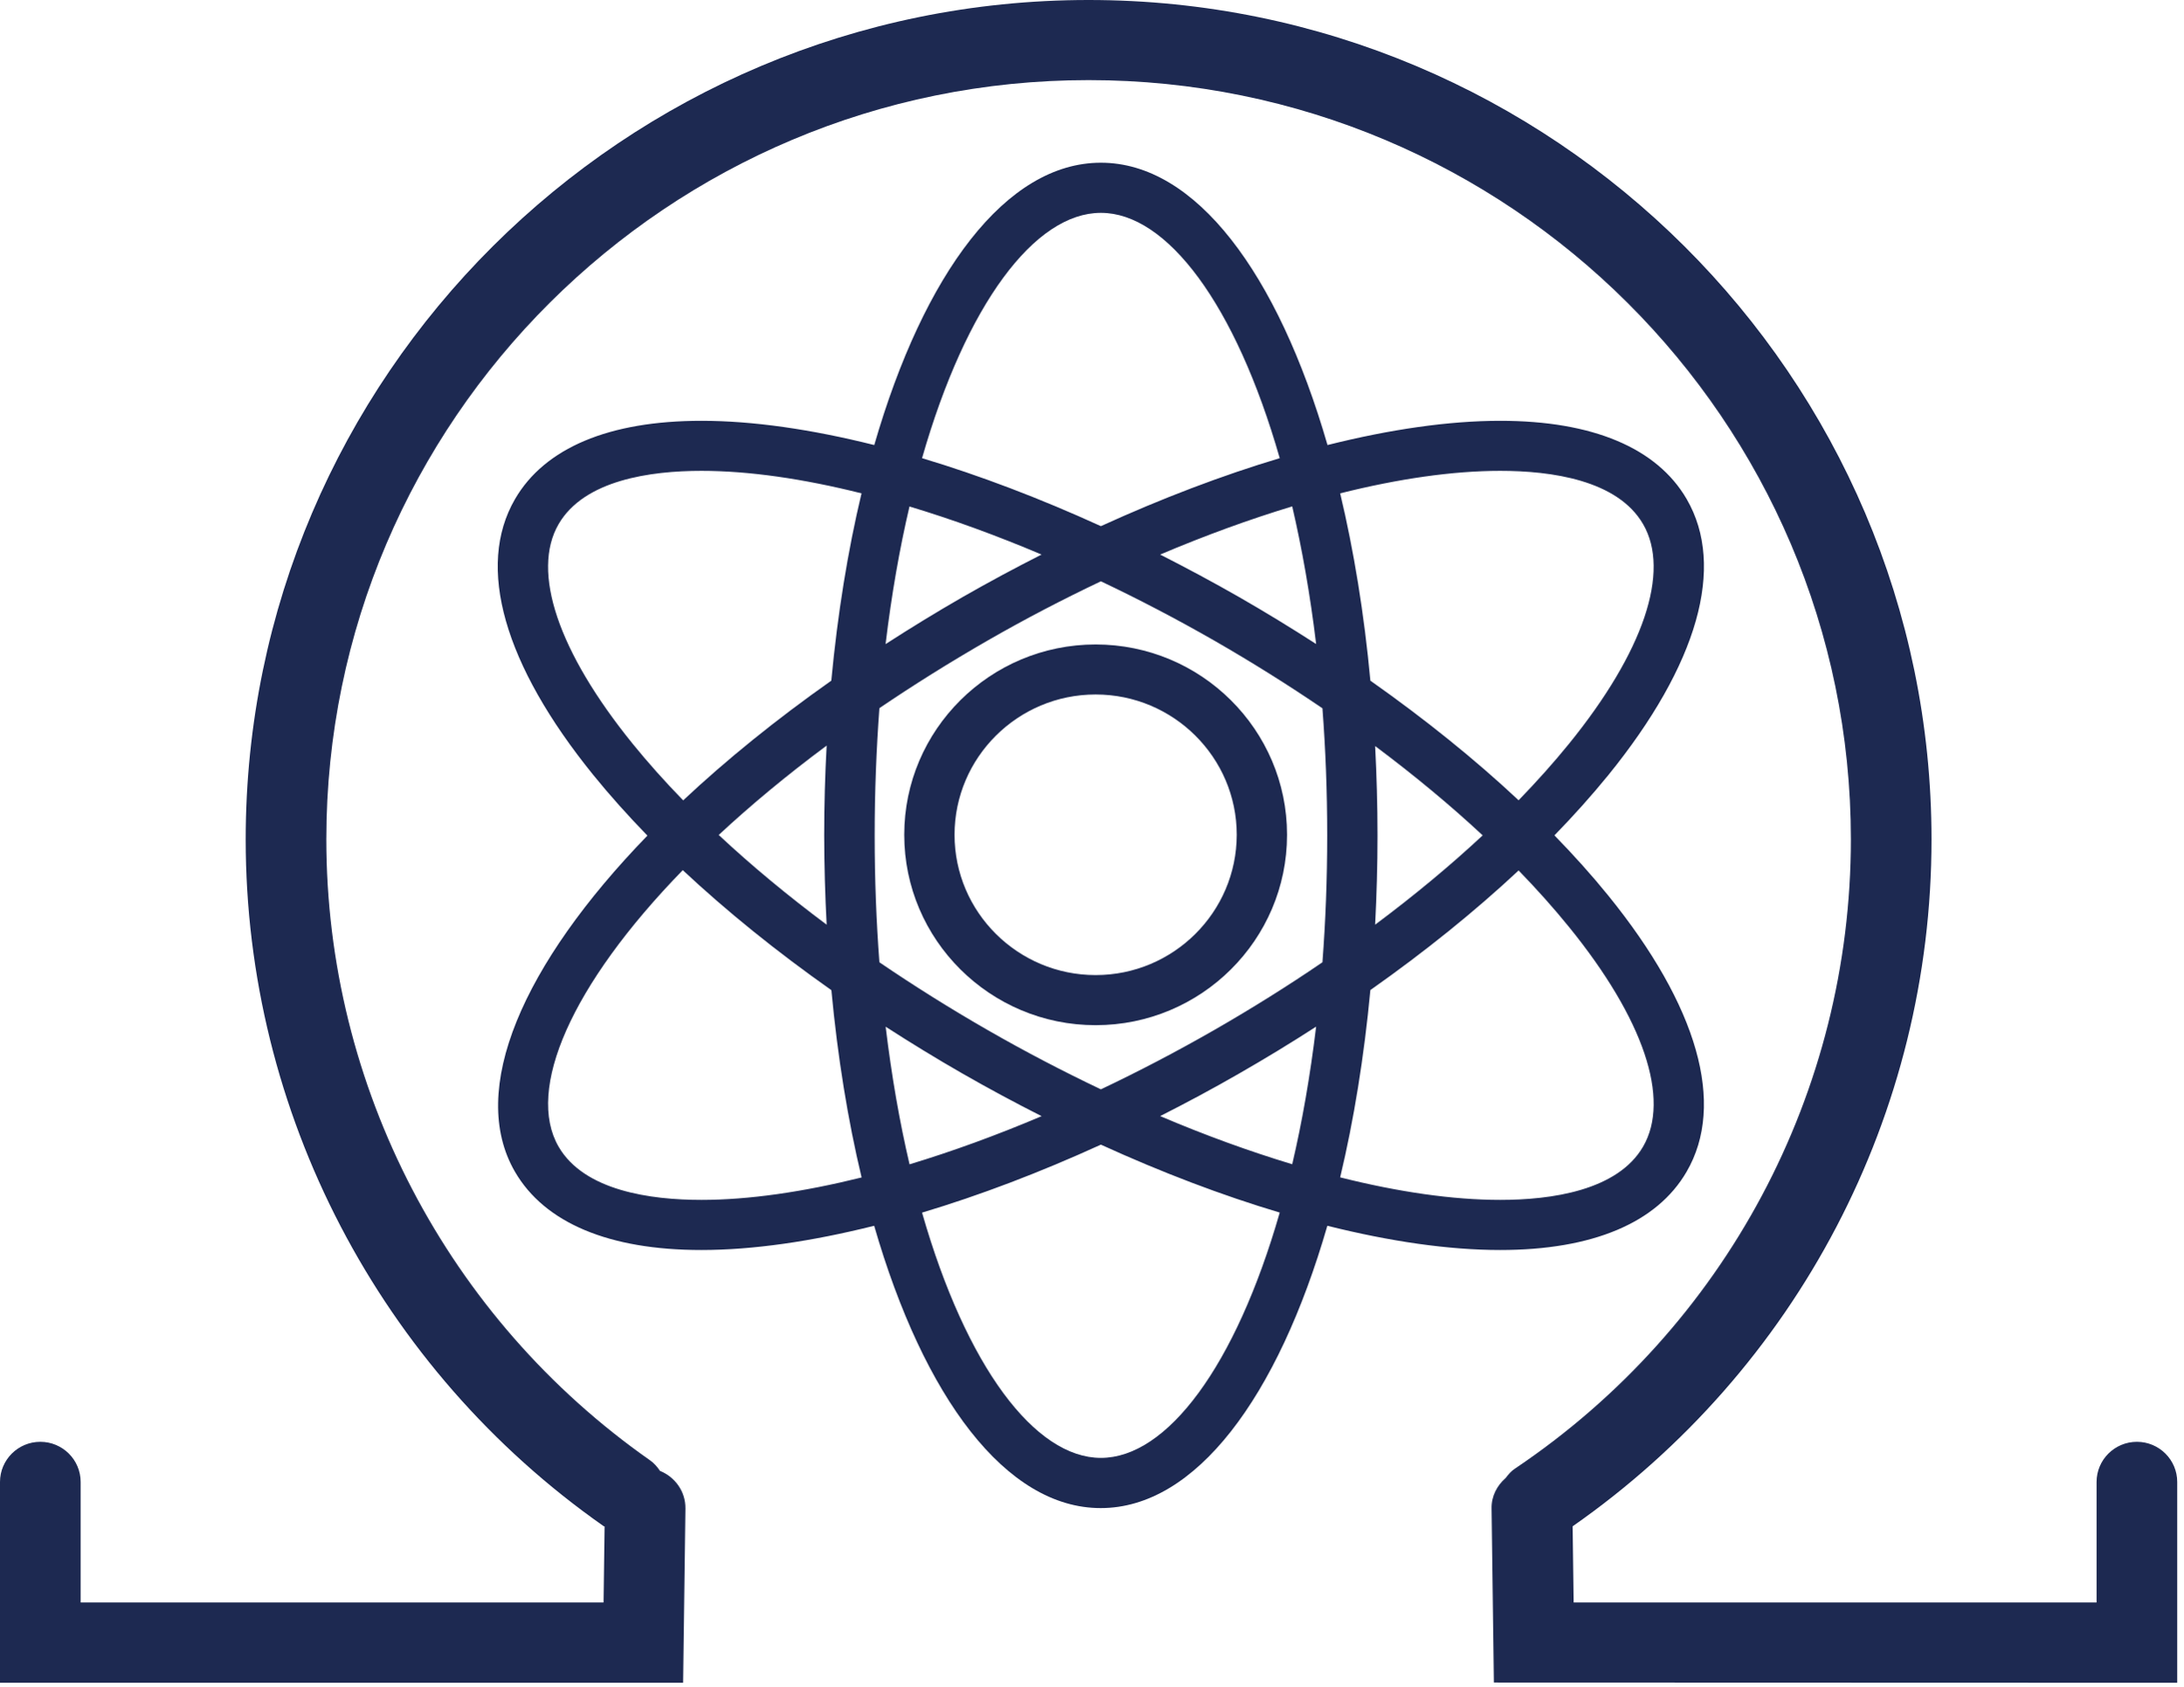
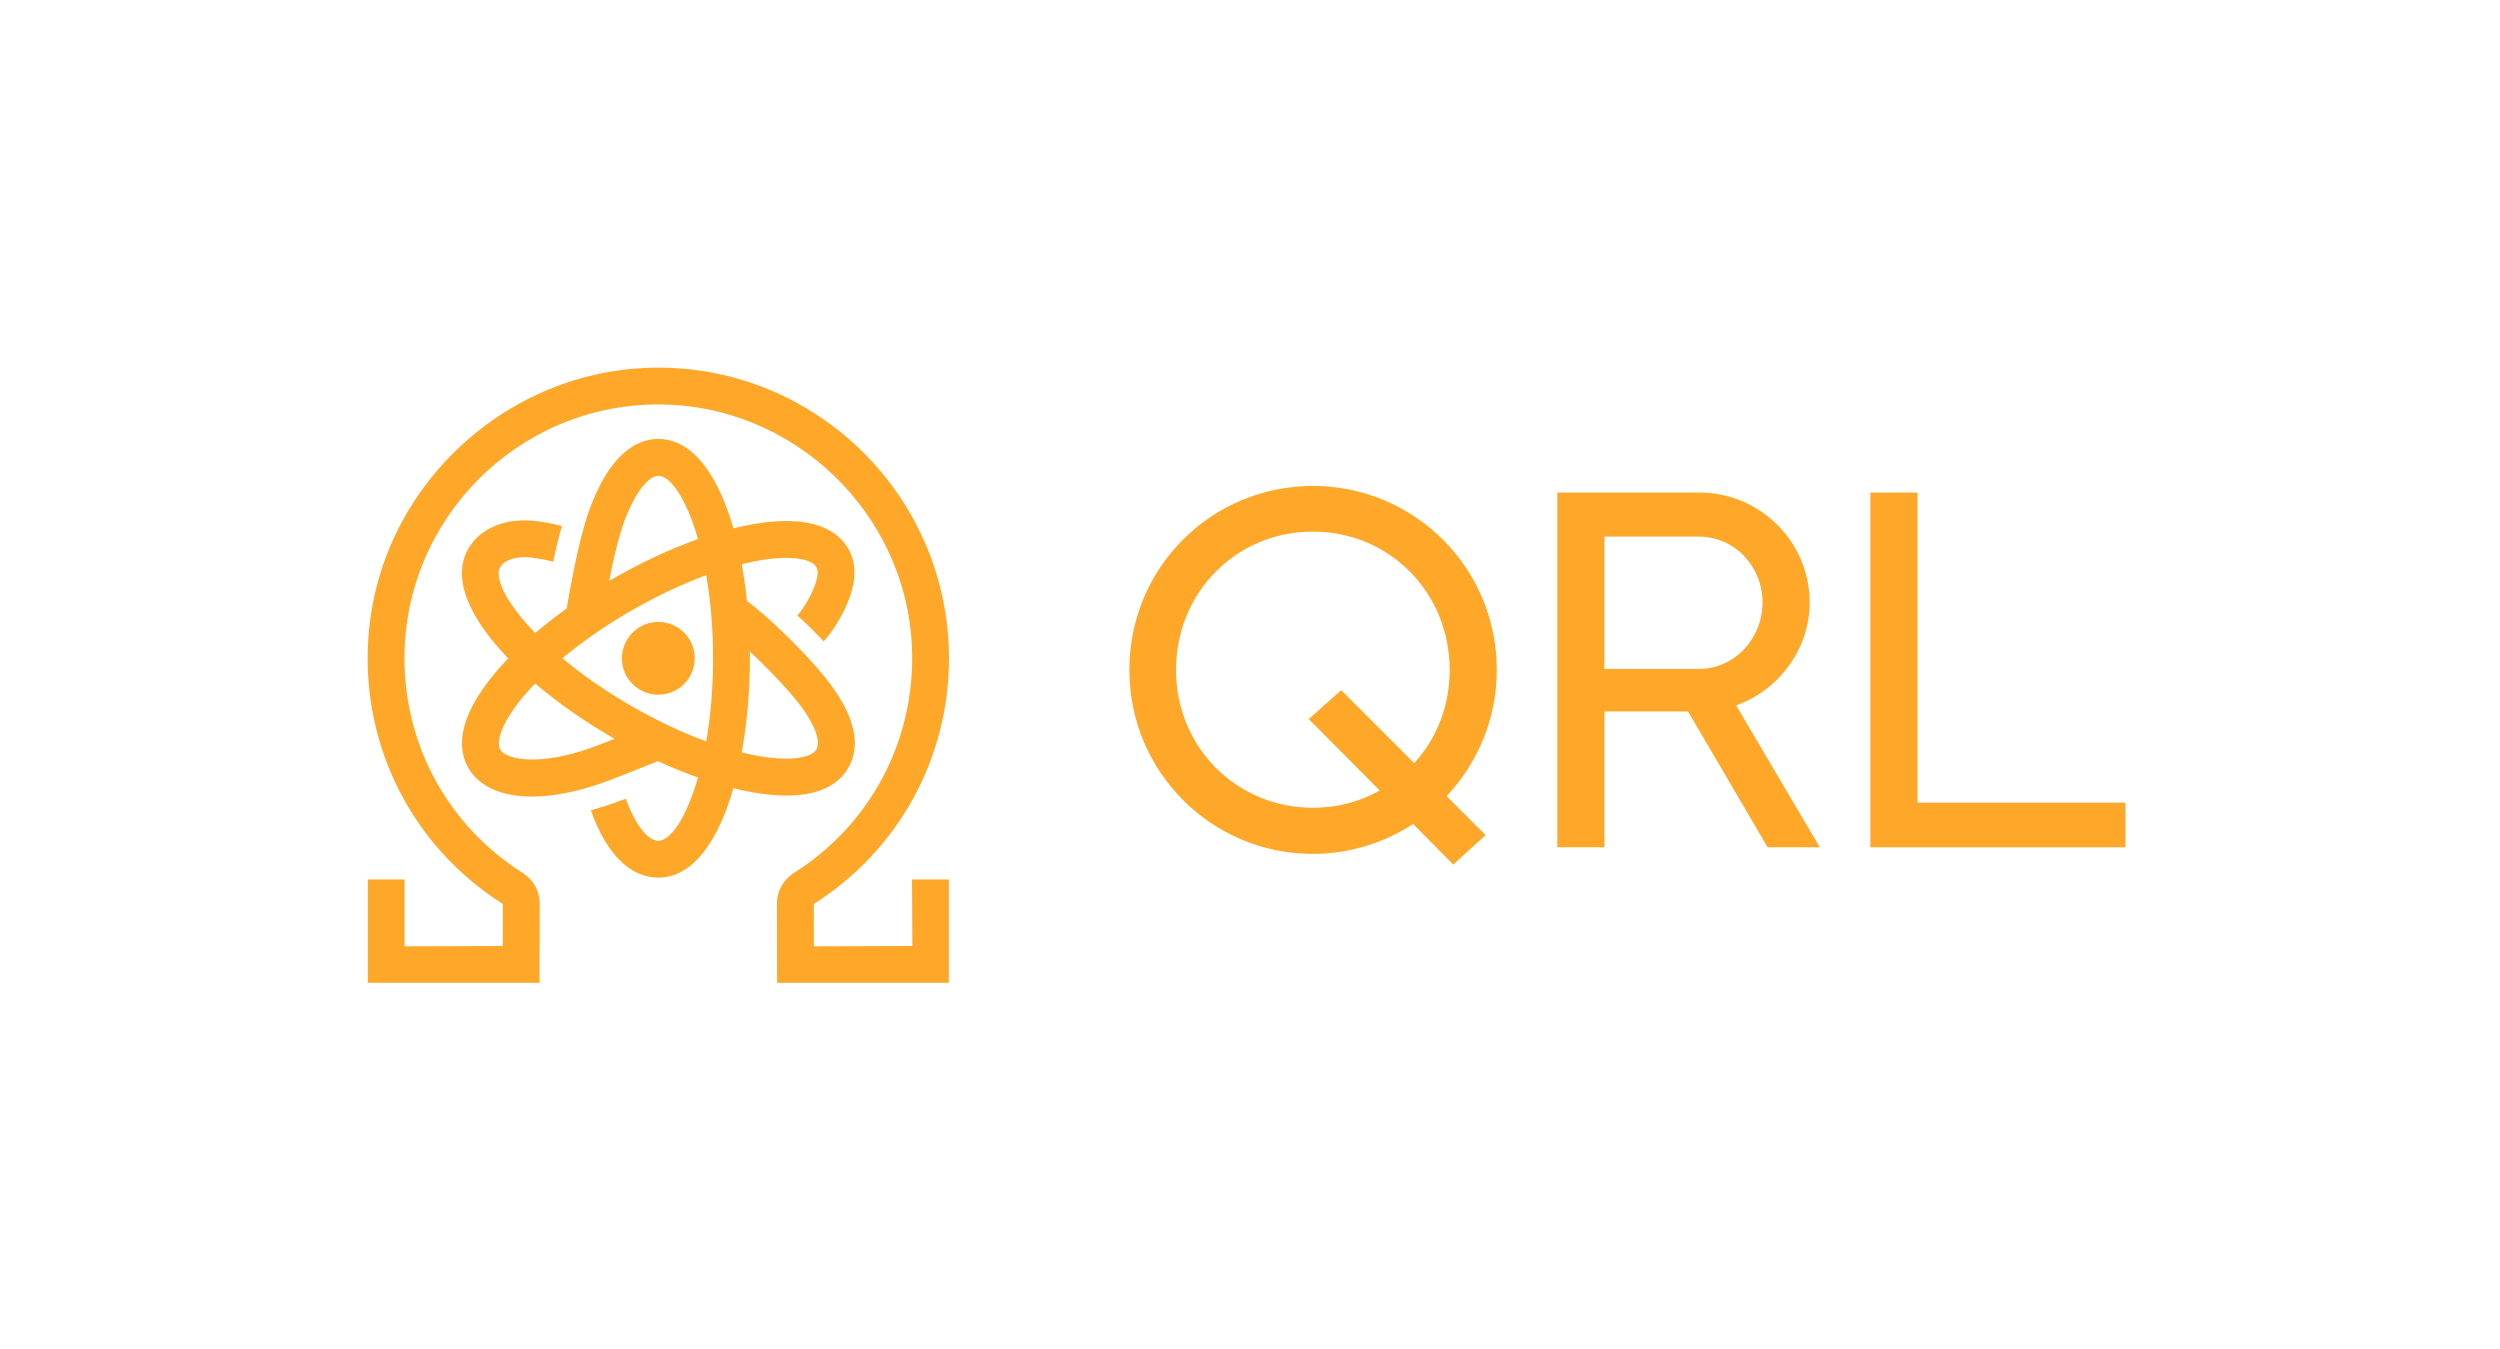
- <svg xmlns="http://www.w3.org/2000/svg" width="145px" height="112px" viewBox="0 0 145 112" version="1.1">
-   <defs />
-   <g id="Page-1" stroke="none" stroke-width="1" fill="none" fill-rule="evenodd">
-     <g id="Brand-marks-|-Logo-variants" transform="translate(-104, -295)" fill="#1D2951">
-       <g id="QRL_logo_qrlblue" transform="translate(104, 295)">
-         <path d="M141.93,95.771 C140.452,95.771 139.252,96.966 139.252,98.439 L139.252,106.44 L104.521,106.44 L104.453,101.383 C119.392,90.949 128.29,73.975 128.29,55.763 C128.29,25.019 103.171,6.39488462e-14 72.304,6.39488462e-14 C41.436,6.39488462e-14 16.317,25.019 16.317,55.763 C16.317,73.889 25.205,90.935 40.087,101.369 C40.112,101.383 40.126,101.383 40.155,101.397 L40.087,106.44 L5.356,106.44 L5.356,98.439 C5.356,96.966 4.156,95.771 2.678,95.771 C1.2,95.771 0,96.966 0,98.439 L0,111.775 L45.371,111.775 L45.525,100.202 C45.539,99.064 44.828,98.104 43.836,97.702 C43.657,97.439 43.447,97.187 43.168,96.995 C29.707,87.56 21.673,72.154 21.673,55.749 C21.673,27.938 44.382,5.32 72.304,5.32 C100.226,5.32 122.934,27.938 122.934,55.749 C122.934,72.531 114.608,88.143 100.647,97.535 C100.379,97.702 100.186,97.937 100.004,98.175 C99.433,98.673 99.055,99.381 99.069,100.188 L99.222,111.76 L144.608,111.775 L144.608,98.439 C144.608,96.966 143.408,95.771 141.93,95.771 Z" id="Page-1" />
-         <g id="Page-1" transform="translate(33.05782, 10.80702)">
-           <path d="M73.757,48.673 C72.679,47.341 71.48,46.008 70.187,44.681 C71.48,43.354 72.674,42.016 73.757,40.688 C79.721,33.335 81.571,26.822 78.97,22.344 C76.994,18.941 72.71,17.143 66.588,17.143 C63.176,17.143 59.282,17.708 55.114,18.753 C51.813,7.339 46.353,0 40.062,0 C33.765,0 28.309,7.339 25.009,18.753 C20.836,17.708 16.947,17.143 13.531,17.143 C7.402,17.143 3.125,18.941 1.148,22.344 C-1.454,26.822 0.401,33.339 6.362,40.688 C7.445,42.021 8.642,43.359 9.941,44.697 C1.653,53.241 -2,61.603 1.143,67.023 C3.119,70.426 7.397,72.224 13.525,72.224 C16.936,72.224 20.831,71.659 25.003,70.614 C28.3,82.028 33.76,89.366 40.051,89.366 C46.348,89.366 51.803,82.028 55.103,70.614 C59.277,71.659 63.172,72.224 66.583,72.224 C72.704,72.224 76.988,70.426 78.965,67.023 C81.571,62.545 79.721,56.027 73.757,48.673 Z M66.588,20.467 C69.977,20.467 74.377,21.078 76.074,24.006 C77.909,27.162 76.111,32.483 71.154,38.597 C70.14,39.847 69.021,41.095 67.807,42.35 C64.901,39.627 61.584,36.957 57.962,34.405 C57.548,29.953 56.864,25.772 55.955,21.962 C59.828,20.99 63.44,20.467 66.588,20.467 Z M47.572,57.621 C45.075,59.053 42.558,60.366 40.062,61.551 C37.559,60.36 35.047,59.053 32.546,57.616 C30.044,56.179 27.637,54.669 25.351,53.111 C25.146,50.419 25.036,47.608 25.036,44.675 C25.036,41.739 25.151,38.921 25.351,36.23 C27.595,34.709 29.991,33.204 32.546,31.735 C35.047,30.298 37.559,28.991 40.062,27.805 C42.563,28.991 45.075,30.303 47.578,31.735 C50.079,33.172 52.486,34.682 54.777,36.24 C54.983,38.932 55.094,41.744 55.094,44.675 C55.094,47.608 54.983,50.419 54.777,53.111 C52.481,54.679 50.074,56.185 47.572,57.621 Z M54.358,57.386 C53.963,60.668 53.427,63.725 52.77,66.527 C49.938,65.671 46.994,64.604 43.999,63.329 C45.753,62.439 47.504,61.504 49.243,60.501 C50.994,59.497 52.701,58.458 54.358,57.386 Z M36.125,63.333 C33.129,64.604 30.186,65.675 27.353,66.532 C26.696,63.731 26.161,60.673 25.766,57.391 C27.421,58.458 29.125,59.503 30.875,60.506 C32.615,61.504 34.369,62.445 36.125,63.333 Z M21.846,50.613 C19.249,48.673 16.842,46.677 14.677,44.654 C16.789,42.69 19.18,40.698 21.846,38.718 C21.741,40.662 21.683,42.647 21.683,44.675 C21.687,46.698 21.745,48.673 21.846,50.613 Z M25.761,31.976 C26.155,28.694 26.691,25.636 27.349,22.835 C30.181,23.687 33.123,24.757 36.12,26.028 C34.364,26.917 32.615,27.857 30.87,28.856 C29.108,29.87 27.405,30.915 25.761,31.976 Z M43.999,26.028 C46.994,24.757 49.938,23.687 52.77,22.829 C53.421,25.631 53.963,28.688 54.358,31.97 C52.701,30.904 50.999,29.859 49.249,28.856 C47.504,27.857 45.748,26.917 43.999,26.028 Z M58.278,38.748 C60.864,40.683 63.261,42.669 65.42,44.681 C63.261,46.693 60.864,48.684 58.278,50.613 C58.378,48.673 58.436,46.698 58.436,44.681 C58.436,42.663 58.378,40.688 58.278,38.748 Z M40.062,3.33 C44.44,3.33 49.007,9.387 51.94,19.625 C48.119,20.77 44.113,22.292 40.062,24.141 C36.009,22.292 32.004,20.77 28.184,19.625 C31.116,9.387 35.678,3.33 40.062,3.33 Z M4.044,24.006 C5.742,21.083 10.14,20.467 13.531,20.467 C16.679,20.467 20.289,20.99 24.163,21.962 C23.254,25.766 22.576,29.947 22.155,34.405 C18.482,36.993 15.181,39.669 12.317,42.355 C11.097,41.1 9.977,39.847 8.963,38.597 C4.007,32.483 2.215,27.162 4.044,24.006 Z M13.531,68.895 C10.14,68.895 5.742,68.284 4.044,65.362 C1.857,61.589 4.848,54.637 12.29,46.991 C15.207,49.72 18.529,52.405 22.16,54.962 C22.576,59.414 23.258,63.595 24.168,67.405 C20.289,68.367 16.679,68.895 13.531,68.895 Z M40.062,86.032 C35.684,86.032 31.116,79.975 28.184,69.741 C32.004,68.597 36.009,67.075 40.062,65.225 C44.113,67.075 48.119,68.597 51.94,69.737 C49.001,79.975 44.44,86.032 40.062,86.032 Z M76.074,65.356 C74.377,68.278 69.977,68.895 66.588,68.895 C63.44,68.895 59.828,68.372 55.955,67.399 C56.864,63.59 57.542,59.409 57.962,54.956 C61.584,52.405 64.901,49.729 67.807,47.012 C69.021,48.261 70.14,49.515 71.154,50.765 C76.117,56.879 77.909,62.2 76.074,65.356 Z" id="Fill-1" />
-           <path d="M39.713,32 C32.702,32 27,37.67 27,44.642 C27,51.614 32.702,57.29 39.713,57.29 C46.725,57.29 52.427,51.62 52.427,44.642 C52.427,37.67 46.725,32 39.713,32 Z M39.713,53.961 C34.547,53.961 30.342,49.78 30.342,44.642 C30.342,39.505 34.547,35.323 39.713,35.323 C44.88,35.323 49.085,39.505 49.085,44.642 C49.079,49.78 44.88,53.961 39.713,53.961 Z" id="Fill-2" />
-         </g>
+ <svg xmlns="http://www.w3.org/2000/svg" width="306px" height="165px" viewBox="0 0 306 165" version="1.1">
+   <g id="Logo/yellow" stroke="none" stroke-width="1" fill="none" fill-rule="evenodd">
+     <g id="Group-15" transform="translate(45, 44)" fill="#FFA729">
+       <g id="Group-7" transform="translate(0, 0.2955)">
+         <path d="M71.154,36.282 C71.154,16.597 55.083,0.598 35.375,0.705 C16.909,0.806 1.281,15.459 0.078,33.89 C-0.78,47.074 5.506,59.351 16.552,66.353 L16.539,71.495 L4.525,71.534 L4.525,63.352 L0.023,63.352 L0.023,76 L21.047,76 L21.06,66.271 C21.063,64.766 20.283,63.375 18.973,62.546 C9.917,56.822 4.508,47.006 4.508,36.282 C4.508,19.21 18.349,5.311 35.398,5.21 C52.103,5.113 66.08,18.524 66.633,35.219 C67.003,46.352 61.542,56.634 52.187,62.546 C50.877,63.375 50.097,64.766 50.1,66.271 L50.123,76 L71.138,76 L71.138,63.352 L66.633,63.352 L66.672,71.495 L54.619,71.534 L54.606,66.349 C64.965,59.793 71.154,48.556 71.154,36.282" id="Fill-5" />
+         <path d="M35.577,31.826 C33.12,31.826 31.121,33.825 31.121,36.282 C31.121,38.74 33.12,40.739 35.577,40.739 C38.034,40.739 40.033,38.74 40.033,36.282 C40.033,33.825 38.034,31.826 35.577,31.826" id="Fill-3" />
+         <path d="M46.781,35.45 C48.364,36.919 50.119,38.704 51.611,40.397 C54.901,44.132 55.479,46.492 54.924,47.451 C54.394,48.371 52.001,48.969 47.86,48.241 C47.187,48.124 46.495,47.971 45.786,47.796 C46.449,44.178 46.788,40.222 46.788,36.279 C46.784,36.006 46.784,35.726 46.781,35.45 M32.225,42.088 C28.949,40.196 26.147,38.206 23.836,36.276 C26.27,34.247 29.118,32.271 32.225,30.477 C35.333,28.682 38.466,27.203 41.44,26.111 C41.96,29.079 42.279,32.502 42.279,36.282 C42.279,40.062 41.96,43.489 41.44,46.453 C38.466,45.361 35.333,43.882 32.225,42.088 M27.177,47.301 C20.91,49.489 16.941,48.683 16.229,47.451 C15.699,46.531 16.372,44.161 19.077,40.937 C19.515,40.414 19.993,39.887 20.5,39.364 C23.302,41.746 26.559,44.015 29.972,45.988 C30.057,46.037 30.145,46.086 30.229,46.135 C29.014,46.616 27.85,47.067 27.177,47.301 M30.177,23.894 C30.629,21.882 31.227,20.036 31.227,20.036 C32.693,15.827 34.468,13.941 35.576,13.941 C37.085,13.941 39.028,16.789 40.436,21.687 C37.046,22.89 33.48,24.548 29.972,26.573 C29.833,26.654 29.696,26.735 29.56,26.817 C29.758,25.815 29.966,24.84 30.177,23.894 M51.25,53.081 C55.791,53.081 57.872,51.355 58.824,49.704 C60.658,46.528 59.37,42.393 54.992,37.42 C52.567,34.667 48.91,31.065 46.427,29.274 C46.267,27.73 46.053,26.218 45.786,24.762 C46.495,24.587 47.191,24.437 47.86,24.317 C52.001,23.586 54.394,24.187 54.924,25.107 C55.281,25.728 55.008,27.015 54.173,28.64 C53.458,30.035 52.811,30.808 52.606,31.036 C53.896,32.19 55.063,33.396 55.814,34.202 C56.195,33.799 57.163,32.677 58.181,30.701 C59.799,27.554 60.017,24.915 58.827,22.854 C57.622,20.764 54.605,18.554 47.08,19.88 C46.329,20.013 45.556,20.179 44.769,20.374 C42.926,13.967 39.841,9.433 35.58,9.433 C33.103,9.433 29.599,11.016 26.963,18.593 C26.937,18.677 26.29,20.663 25.786,22.903 C25.272,25.182 24.794,27.629 24.362,30.187 C22.997,31.166 21.71,32.17 20.513,33.191 C16.967,29.524 15.475,26.417 16.229,25.11 C16.684,24.323 18.111,23.67 20.273,23.982 C21.518,24.161 22.353,24.359 22.711,24.453 C23.042,22.753 23.481,21.131 23.787,20.078 C23.263,19.945 22.298,19.724 20.916,19.522 C17.12,18.976 13.83,20.254 12.329,22.857 C10.196,26.55 12.579,31.491 17.208,36.289 C16.645,36.874 16.112,37.459 15.625,38.044 C10.716,43.898 11.123,47.617 12.329,49.704 C13.665,52.015 16.428,53.201 20.107,53.201 C22.594,53.201 25.503,52.658 28.666,51.553 C30.184,51.023 33.805,49.561 35.515,48.862 C37.179,49.629 38.827,50.302 40.436,50.874 C39.028,55.772 37.085,58.62 35.576,58.62 C34.38,58.62 32.94,56.871 31.812,54.053 C31.767,53.939 31.689,53.711 31.604,53.461 C30.077,54.063 28.5,54.55 27.33,54.885 C27.431,55.19 27.541,55.512 27.629,55.727 C30.077,61.841 33.301,63.125 35.576,63.125 C39.841,63.125 42.926,58.591 44.766,52.184 C45.556,52.379 46.326,52.545 47.077,52.678 C48.66,52.957 50.041,53.081 51.25,53.081" id="Fill-1" />
+       </g>
+       <g id="Group" transform="translate(93.2349, 15.4816)">
+         <path d="M34.862,33.929 L25.93,24.997 L21.961,28.533 L30.646,37.28 C28.228,38.646 25.435,39.39 22.458,39.39 C13.155,39.39 5.711,32.008 5.711,22.52 C5.711,12.966 13.155,5.584 22.458,5.584 C31.764,5.584 39.205,12.966 39.205,22.52 C39.205,26.983 37.592,30.952 34.862,33.929 M22.455,7.10542736e-15 C10.047,7.10542736e-15 3.55271368e-15,9.986 3.55271368e-15,22.516 C3.55271368e-15,34.985 10.047,45.033 22.455,45.033 C26.983,45.033 31.202,43.668 34.735,41.373 L39.637,46.336 L43.606,42.738 L38.831,37.963 C42.615,33.932 44.971,28.536 44.971,22.516 C44.971,9.986 34.862,7.10542736e-15 22.455,7.10542736e-15" id="Fill-8" />
+         <path d="M58.149,22.39 L58.149,6.202 L69.747,6.202 C74.028,6.202 77.499,9.8 77.499,14.267 C77.499,18.733 74.025,22.392 69.747,22.392 L58.149,22.392 L58.149,22.39 Z M83.269,14.267 C83.269,6.822 77.191,0.805 69.747,0.805 L52.379,0.805 L52.379,44.227 L58.149,44.227 L58.149,27.604 L68.385,27.604 L78.124,44.227 L84.511,44.227 L74.275,26.858 C79.485,24.997 83.269,19.971 83.269,14.267 L83.269,14.267 Z" id="Fill-10" />
+         <polygon id="Fill-12" points="96.463 38.766 96.463 0.806 90.697 0.806 90.697 44.227 116.155 44.227 121.921 44.227 121.921 38.766" />
      </g>
    </g>
  </g>
</svg>
